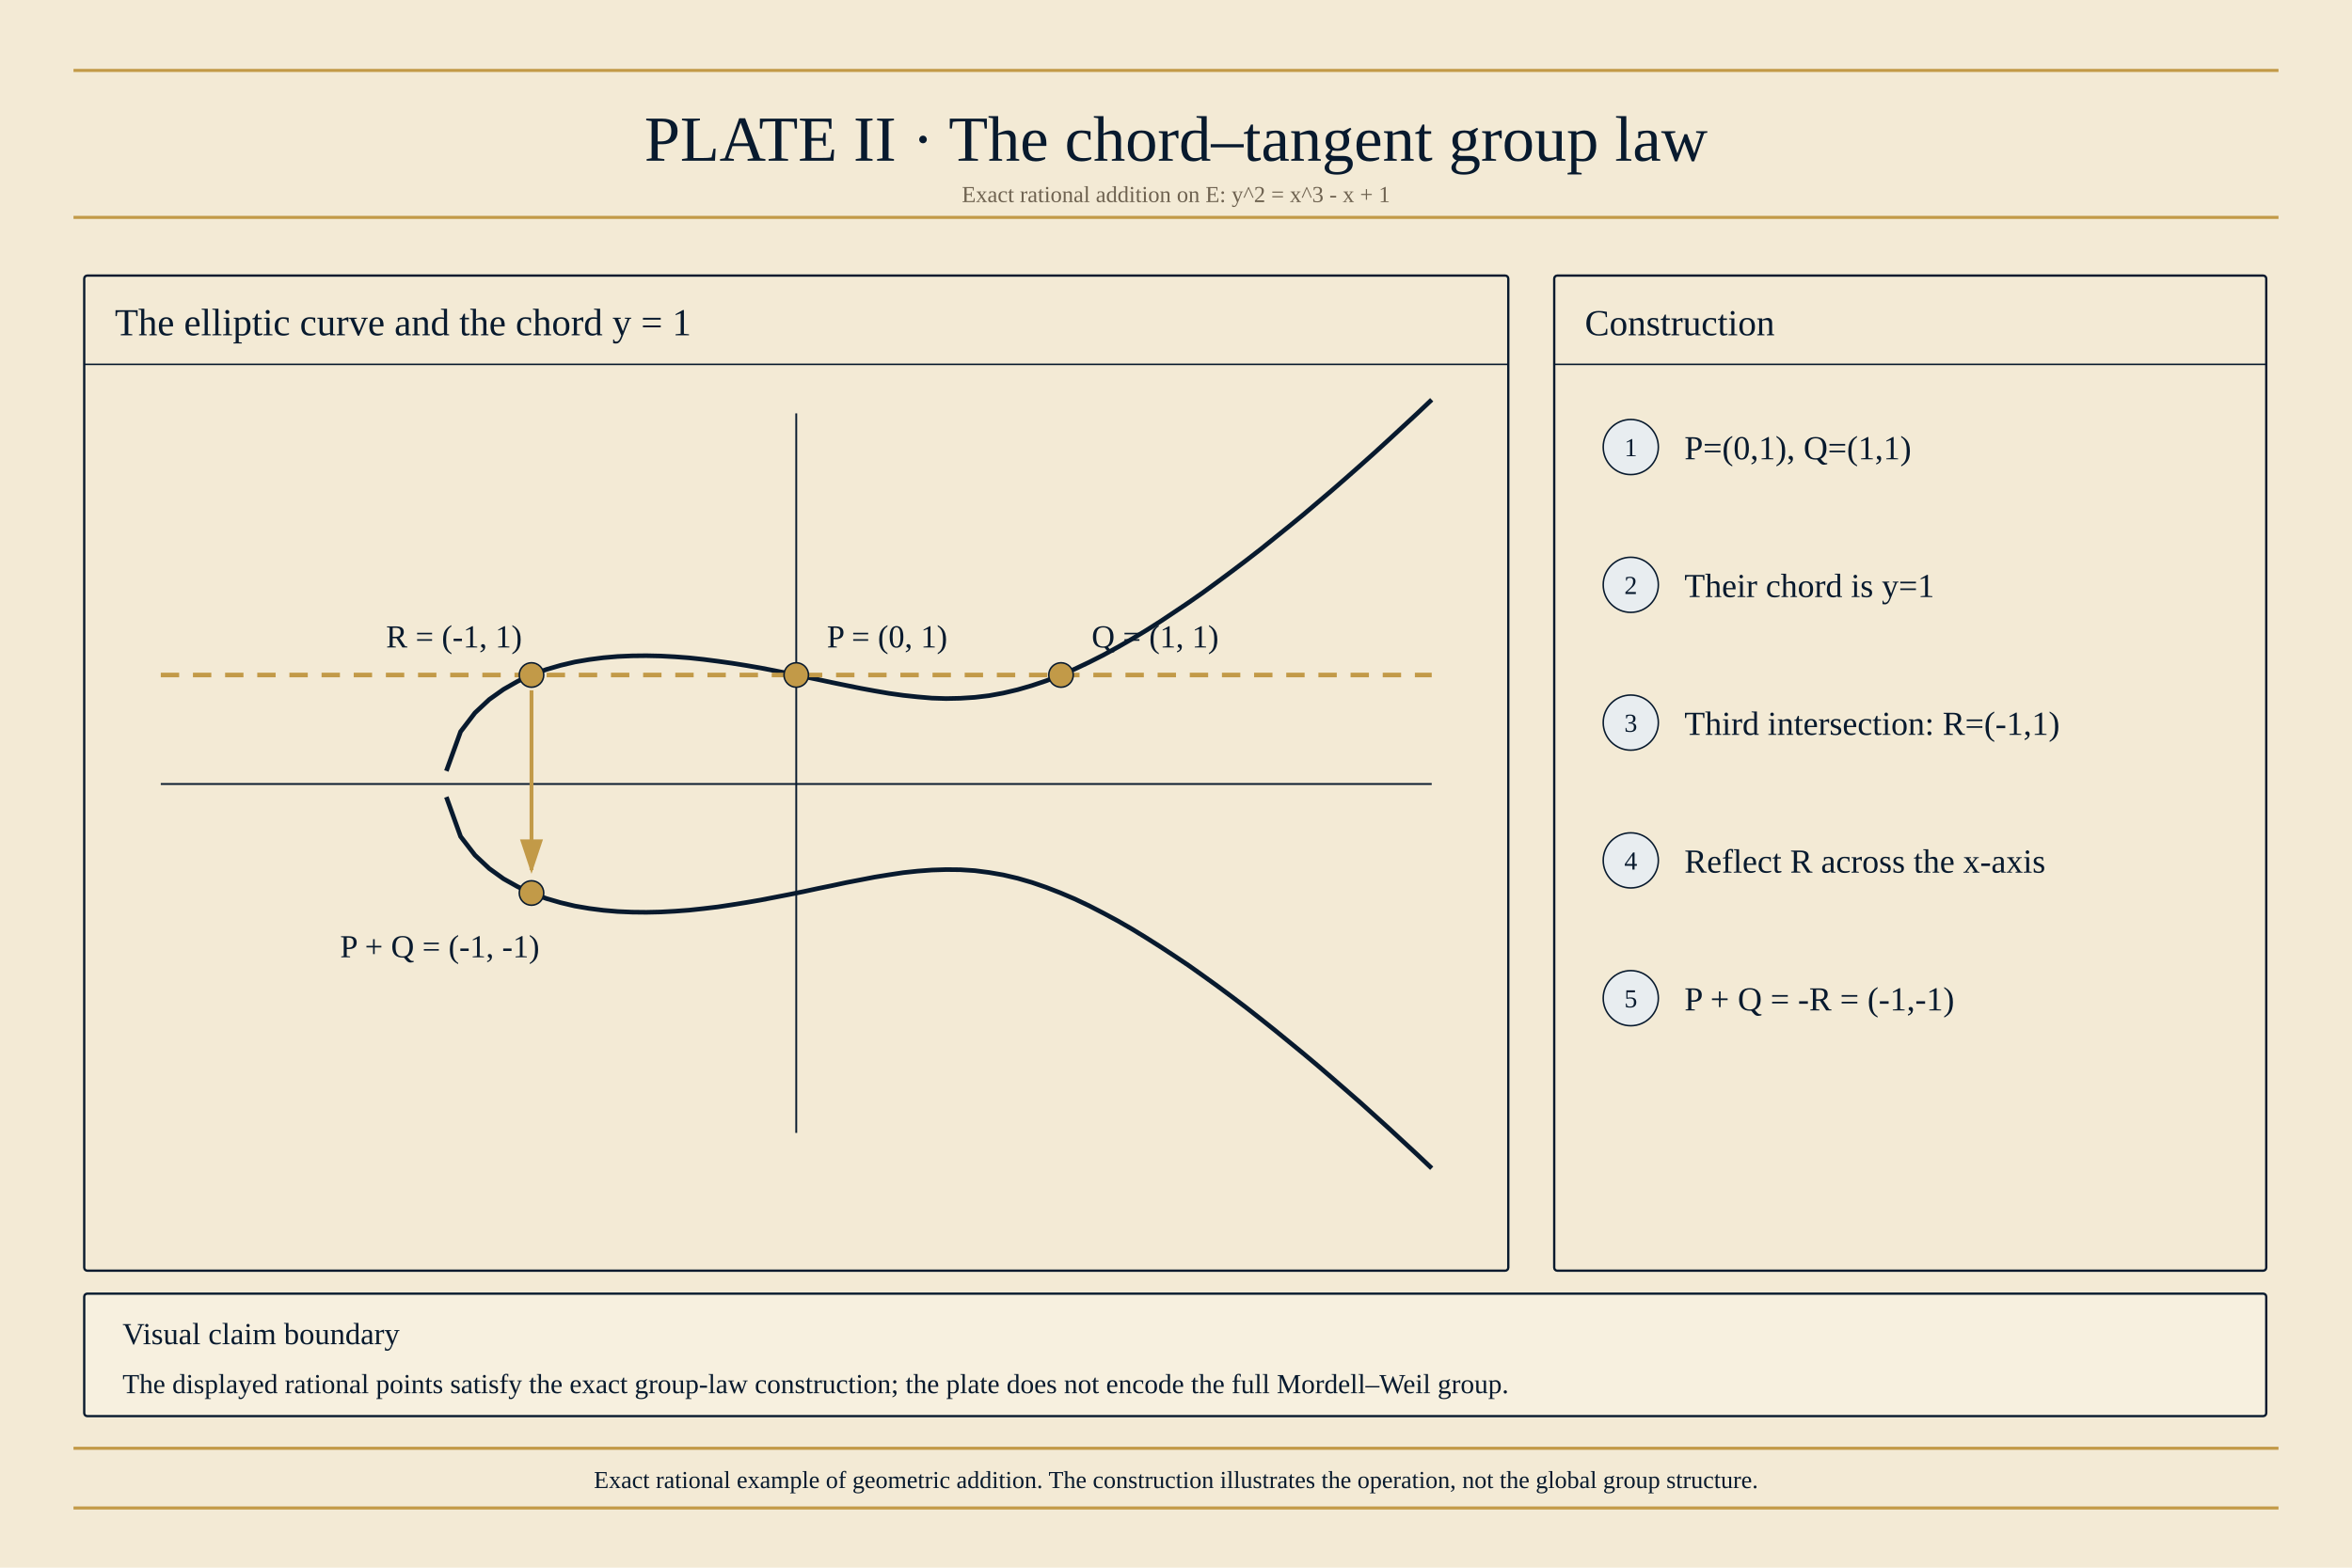
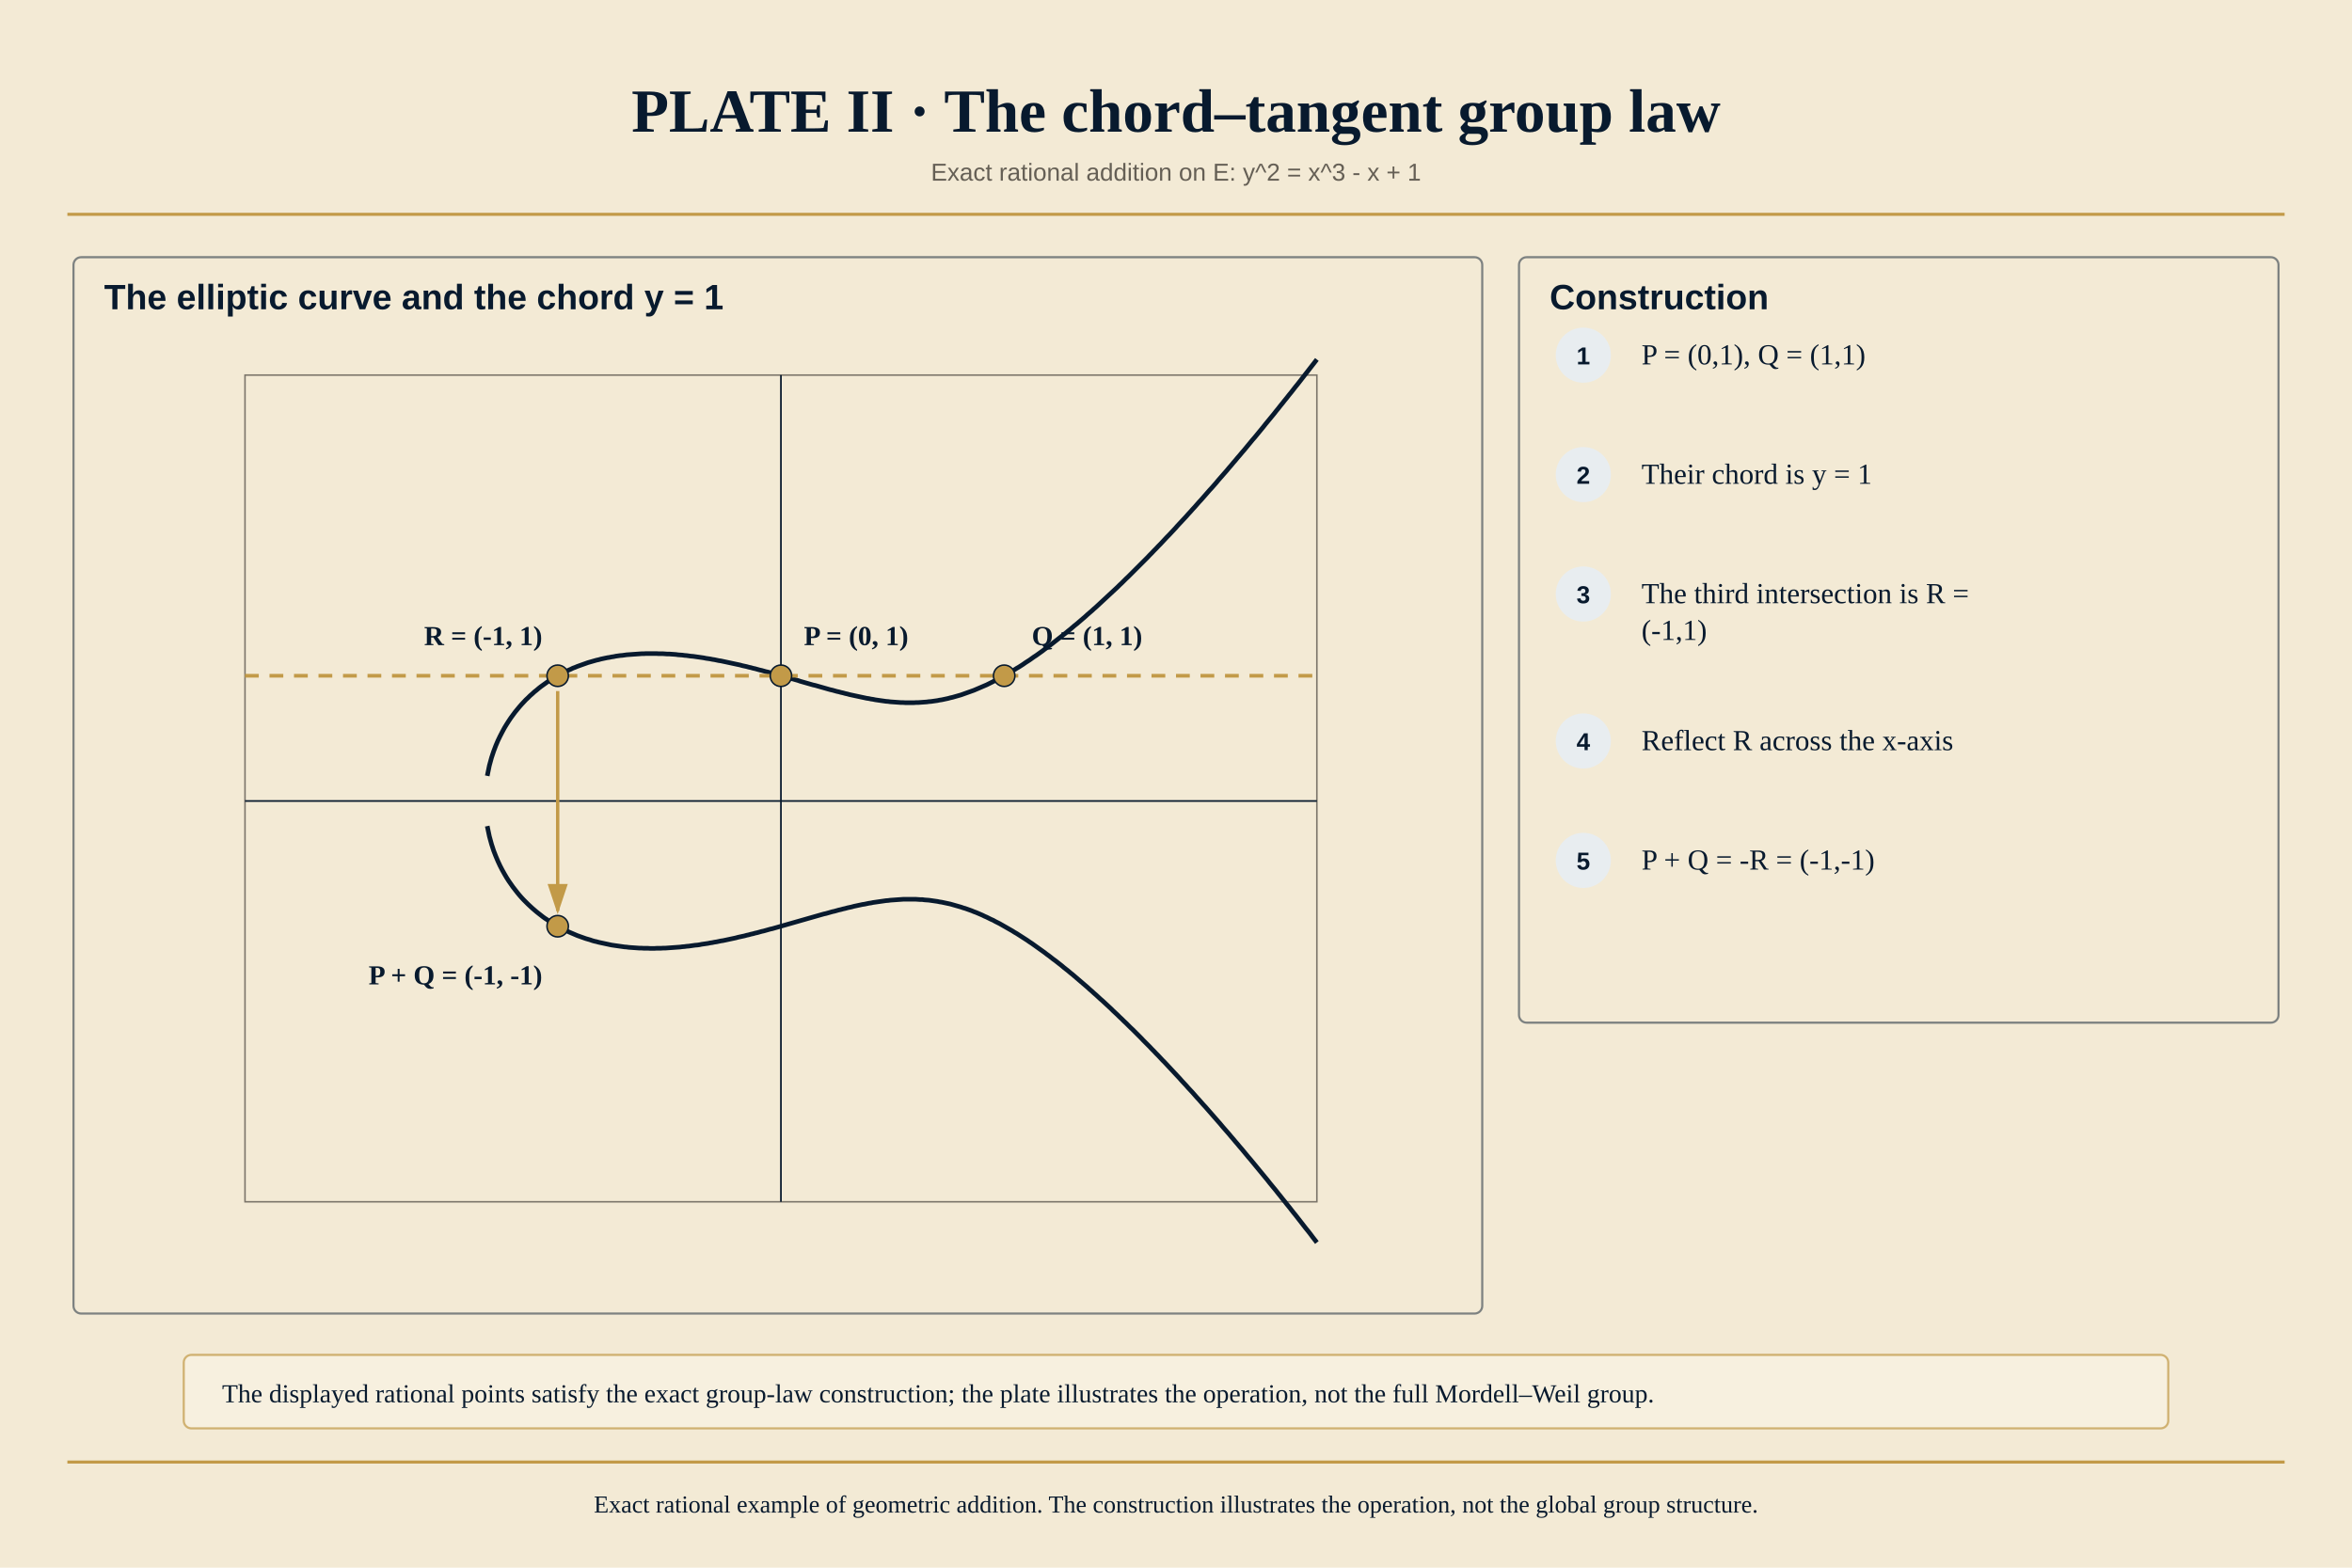
- <svg xmlns="http://www.w3.org/2000/svg" viewBox="0 0 1536 1024" role="img">
+ <svg xmlns="http://www.w3.org/2000/svg" viewBox="0 0 1536 1024" role="img" aria-labelledby="title desc">
  <rect width="1536" height="1024" fill="#f3ead5" />
-   <g fill="#081a2e" font-family="Georgia,Times New Roman,serif">
-     <path d="M48 46H1488M48 142H1488" stroke="#c29a48" stroke-width="2" />
-     <text x="768" y="105" text-anchor="middle" font-size="42">PLATE II · The chord–tangent group law</text>
-     <text x="768" y="132" text-anchor="middle" font-size="15" fill="#6e6250">Exact rational addition on E: y^2 = x^3 - x + 1</text>
-     <rect x="55" y="180" width="930" height="650" rx="2" fill="none" stroke="#081a2e" stroke-width="1.5" />
-     <path d="M55 238H985" stroke="#081a2e" stroke-width="1" />
-     <text x="75" y="219" font-size="25">The elliptic curve and the chord y = 1</text>
-     <path d="M105 512.1H935M520.0 270V740" stroke="#081a2e" stroke-width="1.2" />
-     <polyline points="291.5,503.6 300.8,477.9 310.2,465.6 319.5,456.9 328.8,450.3 338.1,445.0 347.5,440.7 356.8,437.3 366.1,434.6 375.4,432.4 384.8,430.8 394.1,429.6 403.4,428.8 412.8,428.4 422.1,428.3 431.4,428.5 440.7,429.0 450.1,429.7 459.4,430.7 468.7,431.9 478.0,433.2 487.4,434.7 496.7,436.3 506.0,438.1 515.3,440.0 524.7,441.9 534.0,443.8 543.3,445.8 552.6,447.7 562.0,449.6 571.3,451.3 580.6,452.9 589.9,454.2 599.3,455.2 608.6,456.0 617.9,456.3 627.2,456.1 636.6,455.5 645.9,454.4 655.2,452.7 664.6,450.5 673.9,447.8 683.2,444.7 692.5,441.1 701.9,437.0 711.2,432.6 720.5,427.9 729.8,422.8 739.2,417.4 748.5,411.8 757.8,405.9 767.1,399.7 776.5,393.4 785.8,386.9 795.1,380.1 804.4,373.2 813.8,366.1 823.1,358.9 832.4,351.4 841.7,343.9 851.1,336.2 860.4,328.3 869.7,320.4 879.0,312.3 888.4,304.0 897.7,295.7 907.0,287.2 916.3,278.6 925.7,269.9 935.0,261.1" fill="none" stroke="#081a2e" stroke-width="3" />
-     <polyline points="291.5,520.6 300.8,546.4 310.2,558.6 319.5,567.3 328.8,574.0 338.1,579.2 347.5,583.5 356.8,586.9 366.1,589.6 375.4,591.8 384.8,593.4 394.1,594.6 403.4,595.4 412.8,595.8 422.1,595.9 431.4,595.7 440.7,595.2 450.1,594.5 459.4,593.5 468.7,592.4 478.0,591.0 487.4,589.5 496.7,587.9 506.0,586.1 515.3,584.3 524.7,582.4 534.0,580.4 543.3,578.5 552.6,576.5 562.0,574.7 571.3,572.9 580.6,571.4 589.9,570.0 599.3,569.0 608.6,568.3 617.9,568.0 627.2,568.1 636.6,568.7 645.9,569.9 655.2,571.5 664.6,573.7 673.9,576.4 683.2,579.6 692.5,583.2 701.9,587.2 711.2,591.6 720.5,596.4 729.8,601.4 739.2,606.8 748.5,612.5 757.8,618.4 767.1,624.5 776.5,630.8 785.8,637.4 795.1,644.1 804.4,651.0 813.8,658.1 823.1,665.4 832.4,672.8 841.7,680.4 851.1,688.1 860.4,695.9 869.7,703.9 879.0,712.0 888.4,720.2 897.7,728.6 907.0,737.0 916.3,745.6 925.7,754.3 935.0,763.1" fill="none" stroke="#081a2e" stroke-width="3" />
-     <path d="M105 440.9H935" stroke="#c29a48" stroke-width="3" stroke-dasharray="12 9" />
-     <circle cx="347.1" cy="440.9" r="8" fill="#c29a48" stroke="#081a2e" />
-     <text x="252.1" y="422.9" font-size="21">R = (-1, 1)</text>
-     <circle cx="520.0" cy="440.9" r="8" fill="#c29a48" stroke="#081a2e" />
-     <text x="540.0" y="422.9" font-size="21">P = (0, 1)</text>
-     <circle cx="692.9" cy="440.9" r="8" fill="#c29a48" stroke="#081a2e" />
-     <text x="712.9" y="422.9" font-size="21">Q = (1, 1)</text>
-     <circle cx="347.1" cy="583.3" r="8" fill="#c29a48" stroke="#081a2e" />
-     <text x="222.1" y="625.3" font-size="21">P + Q = (-1, -1)</text>
-     <defs>
-       <marker id="a" markerWidth="10" markerHeight="10" refX="8" refY="3" orient="auto">
-         <path d="M0,0 L0,6 L9,3 z" fill="#c29a48" />
-       </marker>
-     </defs>
-     <path d="M347.1 450.9V568.3" stroke="#c29a48" stroke-width="2.5" marker-end="url(#a)" />
-     <rect x="1015" y="180" width="465" height="650" rx="2" fill="none" stroke="#081a2e" stroke-width="1.5" />
-     <path d="M1015 238H1480" stroke="#081a2e" stroke-width="1" />
-     <text x="1035" y="219" font-size="24">Construction</text>
-     <circle cx="1065" cy="292" r="18" fill="#e8edf0" stroke="#081a2e" />
-     <text x="1065" y="298" text-anchor="middle" font-size="17">1</text>
-     <text x="1100" y="300" font-size="22">P=(0,1), Q=(1,1)</text>
-     <circle cx="1065" cy="382" r="18" fill="#e8edf0" stroke="#081a2e" />
-     <text x="1065" y="388" text-anchor="middle" font-size="17">2</text>
-     <text x="1100" y="390" font-size="22">Their chord is y=1</text>
-     <circle cx="1065" cy="472" r="18" fill="#e8edf0" stroke="#081a2e" />
-     <text x="1065" y="478" text-anchor="middle" font-size="17">3</text>
-     <text x="1100" y="480" font-size="22">Third intersection: R=(-1,1)</text>
-     <circle cx="1065" cy="562" r="18" fill="#e8edf0" stroke="#081a2e" />
-     <text x="1065" y="568" text-anchor="middle" font-size="17">4</text>
-     <text x="1100" y="570" font-size="22">Reflect R across the x-axis</text>
-     <circle cx="1065" cy="652" r="18" fill="#e8edf0" stroke="#081a2e" />
-     <text x="1065" y="658" text-anchor="middle" font-size="17">5</text>
-     <text x="1100" y="660" font-size="22">P + Q = -R = (-1,-1)</text>
-     <rect x="55" y="845" width="1425" height="80" rx="2" fill="#f7f0df" stroke="#081a2e" stroke-width="1.5" />
-     <text x="80" y="878" font-size="20">Visual claim boundary</text>
-     <text x="80" y="910" font-size="18">The displayed rational points satisfy the exact group-law construction; the plate does not encode the full Mordell–Weil group.</text>
-     <path d="M48 946H1488M48 985H1488" stroke="#c29a48" stroke-width="2" />
-     <text x="768" y="972" text-anchor="middle" font-size="16">Exact rational example of geometric addition. The construction illustrates the operation, not the global group structure.</text>
-   </g>
+   <style>.serif{font-family:Georgia,"Times New Roman",serif;fill:#081a2e}.sans{font-family:Arial,Helvetica,sans-serif;fill:#081a2e}.muted{fill:#655f55}.rule{stroke:#c29a48;stroke-width:2}.panel{fill:#f3ead5;stroke:#081a2e;stroke-opacity:.5;stroke-width:1.4}.soft{fill:#f7f0df;stroke:#c29a48;stroke-opacity:.72;stroke-width:1.4}.pale{fill:#e8edf0;stroke:#081a2e;stroke-opacity:.46;stroke-width:1.2}</style>
+   <text x="768" y="86" text-anchor="middle" class="serif" font-size="40" font-weight="700">PLATE II · The chord–tangent group law</text>
+   <text x="768" y="118" text-anchor="middle" class="sans muted" font-size="16">Exact rational addition on E:  y^2 = x^3 - x + 1</text>
+   <path d="M44 140H1492" class="rule" />
+   <rect x="48" y="168" width="920" height="690" rx="5" class="panel" />
+   <text x="68" y="202" class="sans" font-size="23" font-weight="700">The elliptic curve and the chord y = 1</text>
+   <rect x="992" y="168" width="496" height="500" rx="5" class="panel" />
+   <text x="1012" y="202" class="sans" font-size="23" font-weight="700">Construction</text>
+   <rect x="160" y="245" width="700" height="540" fill="none" stroke="#7b756a" stroke-width="1" />
+   <path d="M160 523.2H860M510.0 245V785" stroke="#081a2e" stroke-width="1.1" />
+   <polyline points="318.2,506.8 319.6,500.0 321.0,494.9 322.4,490.7 323.8,487.0 325.2,483.7 326.6,480.8 328.0,478.1 329.4,475.5 330.8,473.2 332.2,471.0 333.6,468.9 335.0,467.0 336.4,465.1 337.8,463.4 339.2,461.7 340.6,460.1 342.0,458.6 343.4,457.1 344.8,455.8 346.2,454.4 347.6,453.2 349.0,451.9 350.4,450.8 351.8,449.6 353.2,448.5 354.6,447.5 356.0,446.5 357.4,445.5 358.8,444.6 360.2,443.7 361.6,442.9 363.0,442.0 364.4,441.2 365.8,440.5 367.2,439.7 368.6,439.0 370.0,438.3 371.4,437.7 372.8,437.1 374.2,436.4 375.6,435.9 377.0,435.3 378.4,434.8 379.8,434.3 381.2,433.8 382.6,433.3 384.0,432.8 385.4,432.4 386.8,432.0 388.2,431.6 389.6,431.2 391.0,430.9 392.4,430.5 393.8,430.2 395.2,429.9 396.6,429.6 398.0,429.4 399.4,429.1 400.8,428.9 402.2,428.6 403.6,428.4 405.0,428.2 406.4,428.1 407.8,427.9 409.2,427.7 410.6,427.6 412.0,427.5 413.4,427.4 414.8,427.3 416.2,427.2 417.6,427.1 419.0,427.0 420.4,427.0 421.8,426.9 423.2,426.9 424.6,426.9 426.0,426.9 427.4,426.9 428.8,426.9 430.2,427.0 431.6,427.0 433.0,427.0 434.4,427.1 435.8,427.2 437.2,427.2 438.6,427.3 440.0,427.4 441.4,427.5 442.8,427.7 444.2,427.8 445.6,427.9 447.0,428.1 448.4,428.2 449.8,428.4 451.2,428.6 452.6,428.7 454.0,428.9 455.4,429.1 456.8,429.3 458.2,429.5 459.6,429.7 461.0,430.0 462.4,430.2 463.8,430.4 465.2,430.7 466.6,430.9 468.0,431.2 469.4,431.5 470.8,431.7 472.2,432.0 473.6,432.3 475.0,432.6 476.4,432.9 477.8,433.2 479.2,433.5 480.6,433.8 482.0,434.1 483.4,434.4 484.8,434.8 486.2,435.1 487.6,435.4 489.0,435.8 490.4,436.1 491.8,436.5 493.2,436.8 494.6,437.2 496.0,437.6 497.4,437.9 498.8,438.3 500.2,438.7 501.6,439.0 503.0,439.4 504.4,439.8 505.8,440.2 507.2,440.6 508.6,441.0 510.0,441.4 511.4,441.8 512.8,442.2 514.2,442.5 515.6,442.9 517.0,443.3 518.4,443.7 519.8,444.1 521.2,444.5 522.6,445.0 524.0,445.4 525.4,445.8 526.8,446.2 528.2,446.6 529.6,447.0 531.0,447.4 532.4,447.7 533.8,448.1 535.2,448.5 536.6,448.9 538.0,449.3 539.4,449.7 540.8,450.1 542.2,450.5 543.6,450.8 545.0,451.2 546.4,451.6 547.8,451.9 549.2,452.3 550.6,452.6 552.0,453.0 553.4,453.3 554.8,453.7 556.2,454.0 557.6,454.3 559.0,454.6 560.4,454.9 561.8,455.2 563.2,455.5 564.6,455.8 566.0,456.1 567.4,456.3 568.8,456.6 570.2,456.8 571.6,457.1 573.0,457.3 574.4,457.5 575.8,457.7 577.2,457.9 578.6,458.1 580.0,458.2 581.4,458.4 582.8,458.5 584.2,458.6 585.6,458.7 587.0,458.8 588.4,458.9 589.8,458.9 591.2,459.0 592.6,459.0 594.0,459.0 595.4,459.0 596.8,459.0 598.2,458.9 599.6,458.9 601.0,458.8 602.4,458.7 603.8,458.6 605.2,458.5 606.6,458.3 608.0,458.2 609.4,458.0 610.8,457.8 612.2,457.6 613.6,457.3 615.0,457.1 616.4,456.8 617.8,456.5 619.2,456.2 620.6,455.8 622.0,455.5 623.4,455.1 624.8,454.7 626.2,454.3 627.6,453.9 629.0,453.4 630.4,452.9 631.8,452.4 633.2,451.9 634.6,451.4 636.0,450.9 637.4,450.3 638.8,449.7 640.2,449.1 641.6,448.5 643.0,447.9 644.4,447.3 645.8,446.6 647.2,445.9 648.6,445.2 650.0,444.5 651.4,443.8 652.8,443.0 654.2,442.3 655.6,441.5 657.0,440.7 658.4,439.9 659.8,439.1 661.2,438.2 662.6,437.4 664.0,436.5 665.4,435.7 666.8,434.8 668.2,433.9 669.6,432.9 671.0,432.0 672.4,431.1 673.8,430.1 675.2,429.1 676.6,428.2 678.0,427.2 679.4,426.2 680.8,425.2 682.2,424.1 683.6,423.1 685.0,422.0 686.4,421.0 687.8,419.9 689.2,418.8 690.6,417.7 692.0,416.6 693.4,415.5 694.8,414.4 696.2,413.3 697.6,412.1 699.0,411.0 700.4,409.8 701.8,408.6 703.2,407.5 704.6,406.3 706.0,405.1 707.4,403.9 708.8,402.7 710.2,401.4 711.6,400.2 713.0,399.0 714.4,397.7 715.8,396.5 717.2,395.2 718.6,393.9 720.0,392.6 721.4,391.3 722.8,390.0 724.2,388.7 725.6,387.4 727.0,386.1 728.4,384.8 729.8,383.5 731.2,382.1 732.6,380.8 734.0,379.4 735.4,378.0 736.8,376.7 738.2,375.3 739.6,373.9 741.0,372.5 742.4,371.1 743.8,369.7 745.2,368.3 746.6,366.9 748.0,365.5 749.4,364.1 750.8,362.6 752.2,361.2 753.6,359.7 755.0,358.3 756.4,356.8 757.8,355.4 759.2,353.9 760.6,352.4 762.0,350.9 763.4,349.5 764.8,348.0 766.2,346.5 767.6,345.0 769.0,343.4 770.4,341.9 771.8,340.4 773.2,338.9 774.6,337.4 776.0,335.8 777.4,334.3 778.8,332.7 780.2,331.2 781.6,329.6 783.0,328.0 784.4,326.5 785.8,324.9 787.2,323.3 788.6,321.7 790.0,320.1 791.4,318.6 792.8,317.0 794.2,315.4 795.6,313.7 797.0,312.1 798.4,310.5 799.8,308.9 801.2,307.3 802.6,305.6 804.0,304.0 805.4,302.3 806.8,300.7 808.2,299.0 809.6,297.4 811.0,295.7 812.4,294.1 813.8,292.4 815.2,290.7 816.6,289.0 818.0,287.3 819.4,285.7 820.8,284.0 822.2,282.3 823.6,280.6 825.0,278.9 826.4,277.1 827.8,275.4 829.2,273.7 830.6,272.0 832.0,270.3 833.4,268.5 834.8,266.8 836.2,265.0 837.6,263.3 839.0,261.5 840.4,259.8 841.8,258.0 843.2,256.3 844.6,254.5 846.0,252.7 847.4,251.0 848.8,249.2 850.2,247.4 851.6,245.6 853.0,243.8 854.4,242.0 855.8,240.2 857.2,238.4 858.6,236.6 860.0,234.8" fill="none" stroke="#081a2e" stroke-width="3" />
+   <polyline points="318.2,539.6 319.6,546.3 321.0,551.4 322.4,555.7 323.8,559.3 325.2,562.6 326.6,565.6 328.0,568.3 329.4,570.8 330.8,573.2 332.2,575.4 333.6,577.4 335.0,579.4 336.4,581.2 337.8,583.0 339.2,584.7 340.6,586.3 342.0,587.8 343.4,589.2 344.8,590.6 346.2,591.9 347.6,593.2 349.0,594.4 350.4,595.6 351.8,596.7 353.2,597.8 354.6,598.9 356.0,599.9 357.4,600.8 358.8,601.8 360.2,602.6 361.6,603.5 363.0,604.3 364.4,605.1 365.8,605.9 367.2,606.6 368.6,607.3 370.0,608.0 371.4,608.7 372.8,609.3 374.2,609.9 375.6,610.5 377.0,611.1 378.4,611.6 379.8,612.1 381.2,612.6 382.6,613.1 384.0,613.5 385.4,613.9 386.8,614.4 388.2,614.8 389.6,615.1 391.0,615.5 392.4,615.8 393.8,616.1 395.2,616.4 396.6,616.7 398.0,617.0 399.4,617.3 400.8,617.5 402.2,617.7 403.6,617.9 405.0,618.1 406.4,618.3 407.8,618.5 409.2,618.6 410.6,618.8 412.0,618.9 413.4,619.0 414.8,619.1 416.2,619.2 417.6,619.3 419.0,619.3 420.4,619.4 421.8,619.4 423.2,619.4 424.6,619.5 426.0,619.5 427.4,619.5 428.8,619.4 430.2,619.4 431.6,619.4 433.0,619.3 434.4,619.3 435.8,619.2 437.2,619.1 438.6,619.0 440.0,618.9 441.4,618.8 442.8,618.7 444.2,618.6 445.6,618.4 447.0,618.3 448.4,618.1 449.8,618.0 451.2,617.8 452.6,617.6 454.0,617.4 455.4,617.3 456.8,617.1 458.2,616.8 459.6,616.6 461.0,616.4 462.4,616.2 463.8,615.9 465.2,615.7 466.6,615.4 468.0,615.2 469.4,614.9 470.8,614.6 472.2,614.4 473.6,614.1 475.0,613.8 476.4,613.5 477.8,613.2 479.2,612.9 480.6,612.6 482.0,612.2 483.4,611.9 484.8,611.6 486.2,611.3 487.6,610.9 489.0,610.6 490.4,610.2 491.8,609.9 493.2,609.5 494.6,609.2 496.0,608.8 497.4,608.4 498.8,608.1 500.2,607.7 501.6,607.3 503.0,606.9 504.4,606.6 505.8,606.2 507.2,605.8 508.6,605.4 510.0,605.0 511.4,604.6 512.8,604.2 514.2,603.8 515.6,603.4 517.0,603.0 518.4,602.6 519.8,602.2 521.2,601.8 522.6,601.4 524.0,601.0 525.4,600.6 526.8,600.2 528.2,599.8 529.6,599.4 531.0,599.0 532.4,598.6 533.8,598.2 535.2,597.8 536.6,597.4 538.0,597.0 539.4,596.7 540.8,596.3 542.2,595.9 543.6,595.5 545.0,595.2 546.4,594.8 547.8,594.4 549.2,594.1 550.6,593.7 552.0,593.4 553.4,593.0 554.8,592.7 556.2,592.4 557.6,592.0 559.0,591.7 560.4,591.4 561.8,591.1 563.2,590.8 564.6,590.6 566.0,590.3 567.4,590.0 568.8,589.8 570.2,589.5 571.6,589.3 573.0,589.1 574.4,588.9 575.8,588.7 577.2,588.5 578.6,588.3 580.0,588.2 581.4,588.0 582.8,587.9 584.2,587.8 585.6,587.7 587.0,587.6 588.4,587.5 589.8,587.4 591.2,587.4 592.6,587.4 594.0,587.4 595.4,587.4 596.8,587.4 598.2,587.4 599.6,587.5 601.0,587.6 602.4,587.6 603.8,587.8 605.2,587.9 606.6,588.0 608.0,588.2 609.4,588.4 610.8,588.6 612.2,588.8 613.6,589.1 615.0,589.3 616.4,589.6 617.8,589.9 619.2,590.2 620.6,590.5 622.0,590.9 623.4,591.3 624.8,591.7 626.2,592.1 627.6,592.5 629.0,593.0 630.4,593.4 631.8,593.9 633.2,594.4 634.6,594.9 636.0,595.5 637.4,596.0 638.8,596.6 640.2,597.2 641.6,597.8 643.0,598.5 644.4,599.1 645.8,599.8 647.2,600.5 648.6,601.1 650.0,601.9 651.4,602.6 652.8,603.3 654.2,604.1 655.6,604.9 657.0,605.7 658.4,606.5 659.8,607.3 661.2,608.1 662.6,609.0 664.0,609.8 665.4,610.7 666.8,611.6 668.2,612.5 669.6,613.4 671.0,614.3 672.4,615.3 673.8,616.2 675.2,617.2 676.6,618.2 678.0,619.2 679.4,620.2 680.8,621.2 682.2,622.2 683.6,623.3 685.0,624.3 686.4,625.4 687.8,626.5 689.2,627.5 690.6,628.6 692.0,629.7 693.4,630.8 694.8,632.0 696.2,633.1 697.6,634.2 699.0,635.4 700.4,636.5 701.8,637.7 703.2,638.9 704.6,640.1 706.0,641.3 707.4,642.5 708.8,643.7 710.2,644.9 711.6,646.2 713.0,647.4 714.4,648.7 715.8,649.9 717.2,651.2 718.6,652.5 720.0,653.7 721.4,655.0 722.8,656.3 724.2,657.6 725.6,658.9 727.0,660.3 728.4,661.6 729.8,662.9 731.2,664.3 732.6,665.6 734.0,667.0 735.4,668.3 736.8,669.7 738.2,671.1 739.6,672.4 741.0,673.8 742.4,675.2 743.8,676.6 745.2,678.0 746.6,679.5 748.0,680.9 749.4,682.3 750.8,683.7 752.2,685.2 753.6,686.6 755.0,688.1 756.4,689.5 757.8,691.0 759.2,692.5 760.6,693.9 762.0,695.4 763.4,696.9 764.8,698.4 766.2,699.9 767.6,701.4 769.0,702.9 770.4,704.4 771.8,706.0 773.2,707.5 774.6,709.0 776.0,710.6 777.4,712.1 778.8,713.6 780.2,715.2 781.6,716.8 783.0,718.3 784.4,719.9 785.8,721.5 787.2,723.0 788.6,724.6 790.0,726.2 791.4,727.8 792.8,729.4 794.2,731.0 795.6,732.6 797.0,734.2 798.4,735.9 799.8,737.5 801.2,739.1 802.6,740.7 804.0,742.4 805.4,744.0 806.8,745.7 808.2,747.3 809.6,749.0 811.0,750.6 812.4,752.3 813.8,754.0 815.2,755.7 816.6,757.3 818.0,759.0 819.4,760.7 820.8,762.4 822.2,764.1 823.6,765.8 825.0,767.5 826.4,769.2 827.8,770.9 829.2,772.7 830.6,774.4 832.0,776.1 833.4,777.8 834.8,779.6 836.2,781.3 837.6,783.1 839.0,784.8 840.4,786.6 841.8,788.3 843.2,790.1 844.6,791.9 846.0,793.6 847.4,795.4 848.8,797.2 850.2,799.0 851.6,800.8 853.0,802.6 854.4,804.3 855.8,806.1 857.2,808.0 858.6,809.8 860.0,811.6" fill="none" stroke="#081a2e" stroke-width="3" />
+   <path d="M160 441.4H860" stroke="#c29a48" stroke-width="2.4" stroke-dasharray="9 7" />
+   <circle cx="364.2" cy="441.4" r="7" fill="#c29a48" stroke="#081a2e" />
+   <text x="354.2" y="421.4" text-anchor="end" class="serif" font-size="18" font-weight="700">R = (-1, 1)</text>
+   <circle cx="510.0" cy="441.4" r="7" fill="#c29a48" stroke="#081a2e" />
+   <text x="525.0" y="421.4" text-anchor="start" class="serif" font-size="18" font-weight="700">P = (0, 1)</text>
+   <circle cx="655.8" cy="441.4" r="7" fill="#c29a48" stroke="#081a2e" />
+   <text x="673.8" y="421.4" text-anchor="start" class="serif" font-size="18" font-weight="700">Q = (1, 1)</text>
+   <circle cx="364.2" cy="605.0" r="7" fill="#c29a48" stroke="#081a2e" />
+   <text x="354.2" y="643.0" text-anchor="end" class="serif" font-size="18" font-weight="700">P + Q = (-1, -1)</text>
+   <defs>
+     <marker id="arr2" markerWidth="10" markerHeight="10" refX="8" refY="3" orient="auto">
+       <path d="M0,0 L0,6 L9,3 z" fill="#c29a48" />
+     </marker>
+   </defs>
+   <path d="M364.2 451.4V595.0" stroke="#c29a48" stroke-width="2.2" marker-end="url(#arr2)" />
+   <circle cx="1034" cy="232" r="18" fill="#e8edf0" />
+   <text x="1034" y="238" text-anchor="middle" class="sans" font-size="16" font-weight="700">1</text>
+   <text x="1072" y="238" text-anchor="start" class="serif" font-size="19">
+     <tspan x="1072" dy="0">P = (0,1),  Q = (1,1)</tspan>
+   </text>
+   <circle cx="1034" cy="310" r="18" fill="#e8edf0" />
+   <text x="1034" y="316" text-anchor="middle" class="sans" font-size="16" font-weight="700">2</text>
+   <text x="1072" y="316" text-anchor="start" class="serif" font-size="19">
+     <tspan x="1072" dy="0">Their chord is y = 1</tspan>
+   </text>
+   <circle cx="1034" cy="388" r="18" fill="#e8edf0" />
+   <text x="1034" y="394" text-anchor="middle" class="sans" font-size="16" font-weight="700">3</text>
+   <text x="1072" y="394" text-anchor="start" class="serif" font-size="19">
+     <tspan x="1072" dy="0">The third intersection is R =</tspan>
+     <tspan x="1072" dy="24">(-1,1)</tspan>
+   </text>
+   <circle cx="1034" cy="484" r="18" fill="#e8edf0" />
+   <text x="1034" y="490" text-anchor="middle" class="sans" font-size="16" font-weight="700">4</text>
+   <text x="1072" y="490" text-anchor="start" class="serif" font-size="19">
+     <tspan x="1072" dy="0">Reflect R across the x-axis</tspan>
+   </text>
+   <circle cx="1034" cy="562" r="18" fill="#e8edf0" />
+   <text x="1034" y="568" text-anchor="middle" class="sans" font-size="16" font-weight="700">5</text>
+   <text x="1072" y="568" text-anchor="start" class="serif" font-size="19">
+     <tspan x="1072" dy="0">P + Q = -R = (-1,-1)</tspan>
+   </text>
+   <rect x="120" y="885" width="1296" height="48" rx="5" class="soft" />
+   <text x="145" y="916" text-anchor="start" class="serif" font-size="17">
+     <tspan x="145" dy="0">The displayed rational points satisfy the exact group-law construction; the plate illustrates the operation, not the full Mordell–Weil group.</tspan>
+   </text>
+   <path d="M44 955H1492" class="rule" />
+   <text x="768" y="988" text-anchor="middle" class="serif" font-size="16">Exact rational example of geometric addition. The construction illustrates the operation, not the global group structure.</text>
</svg>
